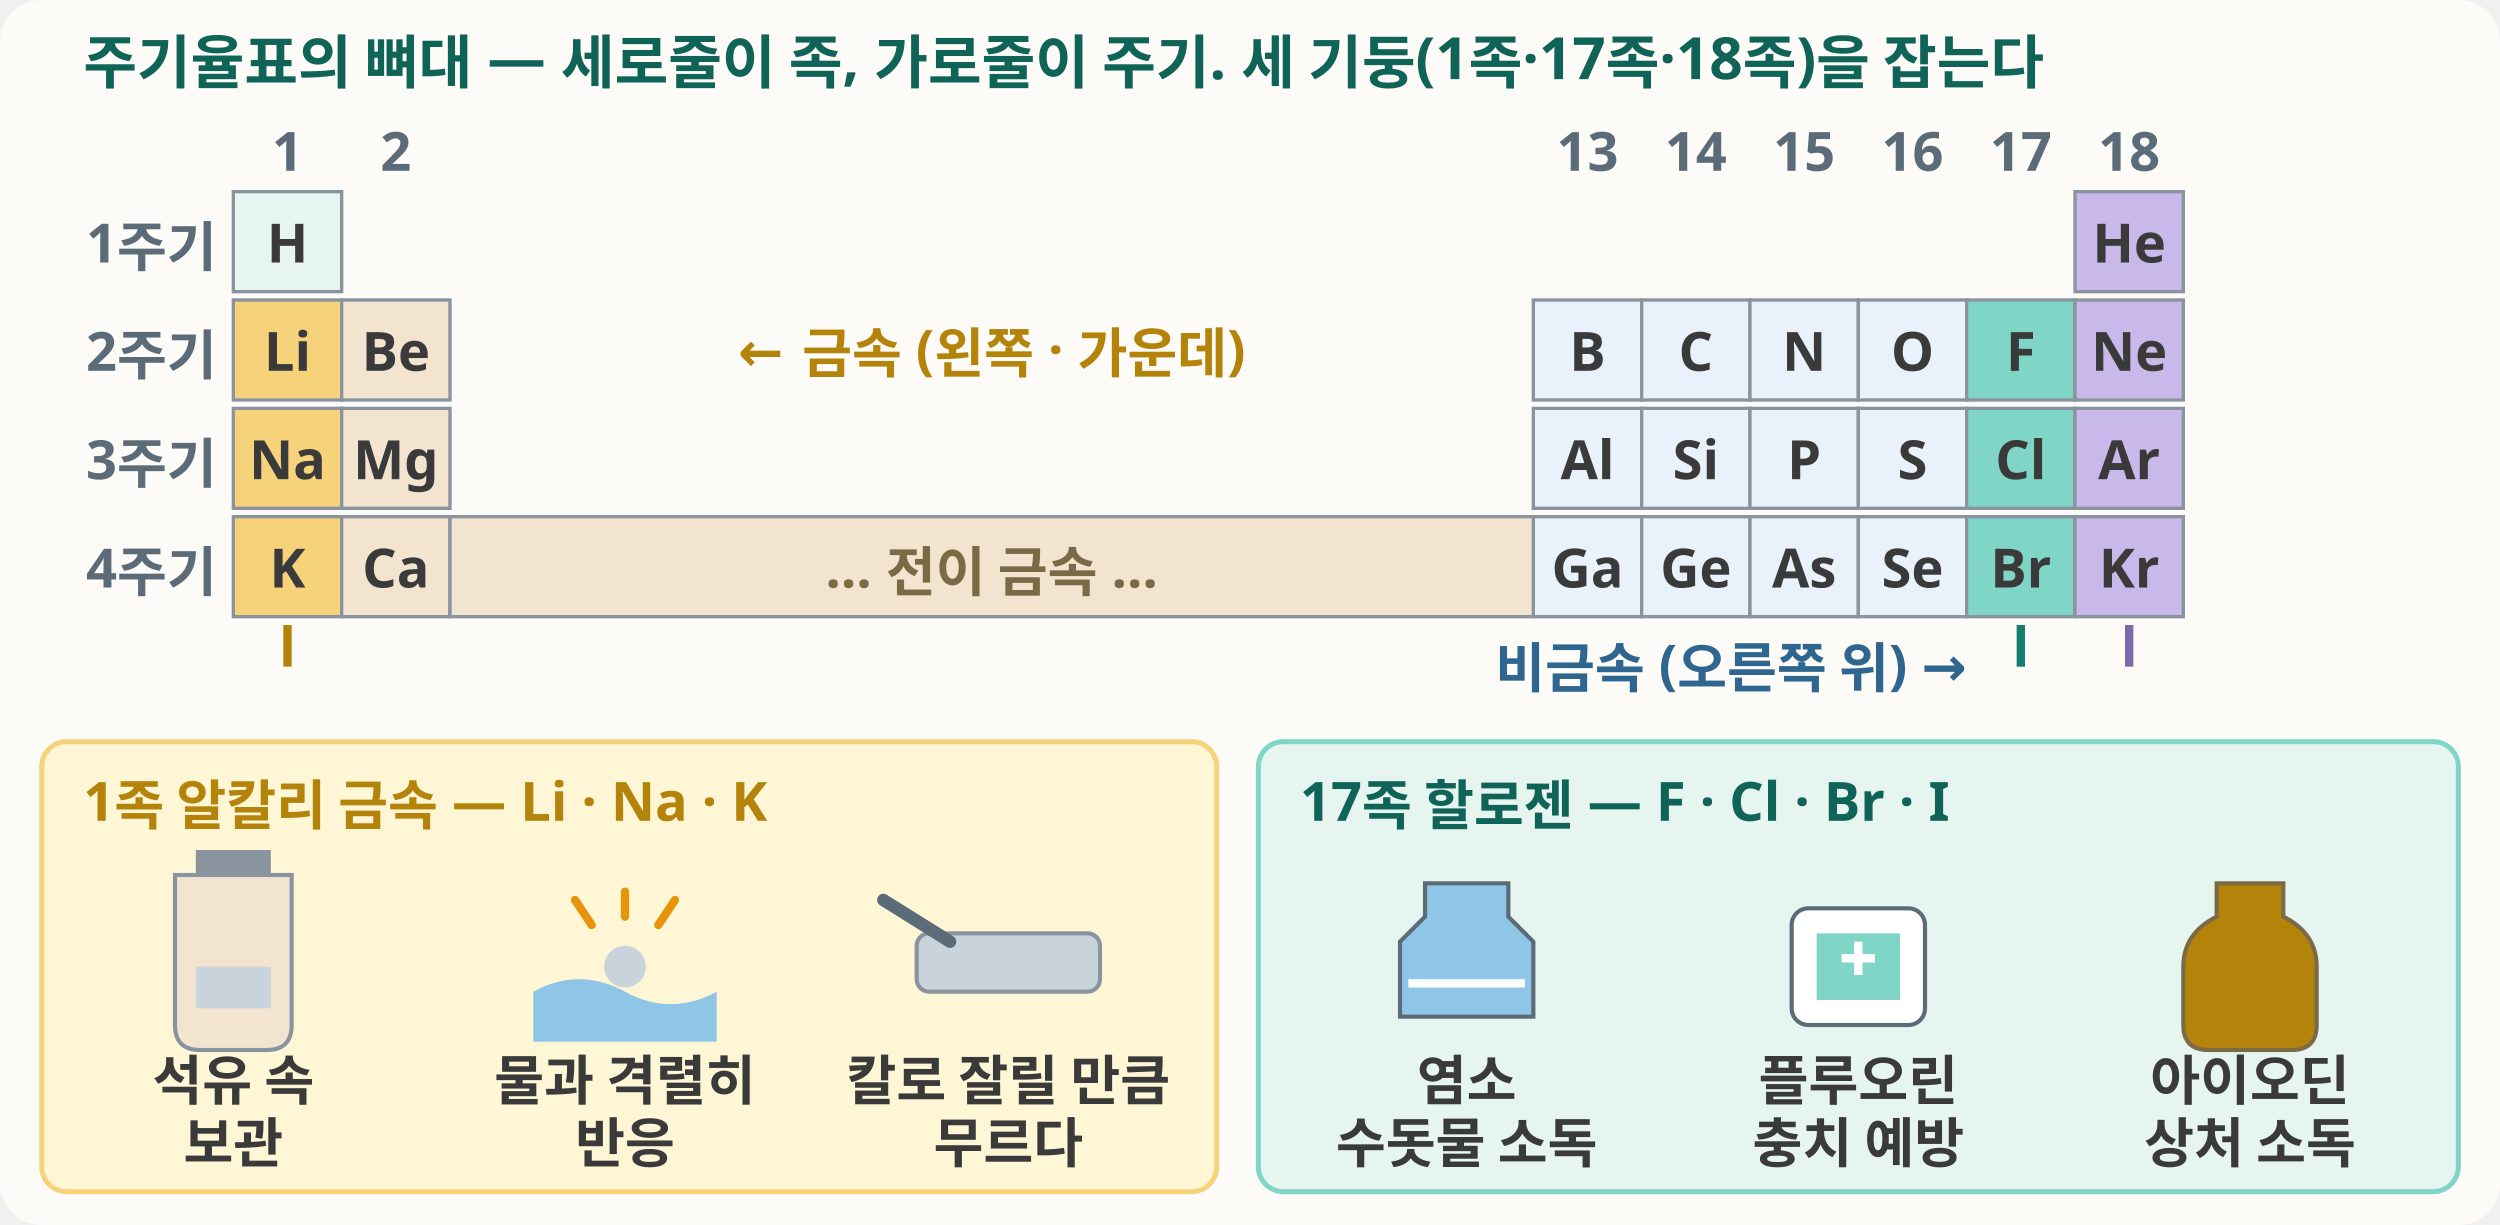
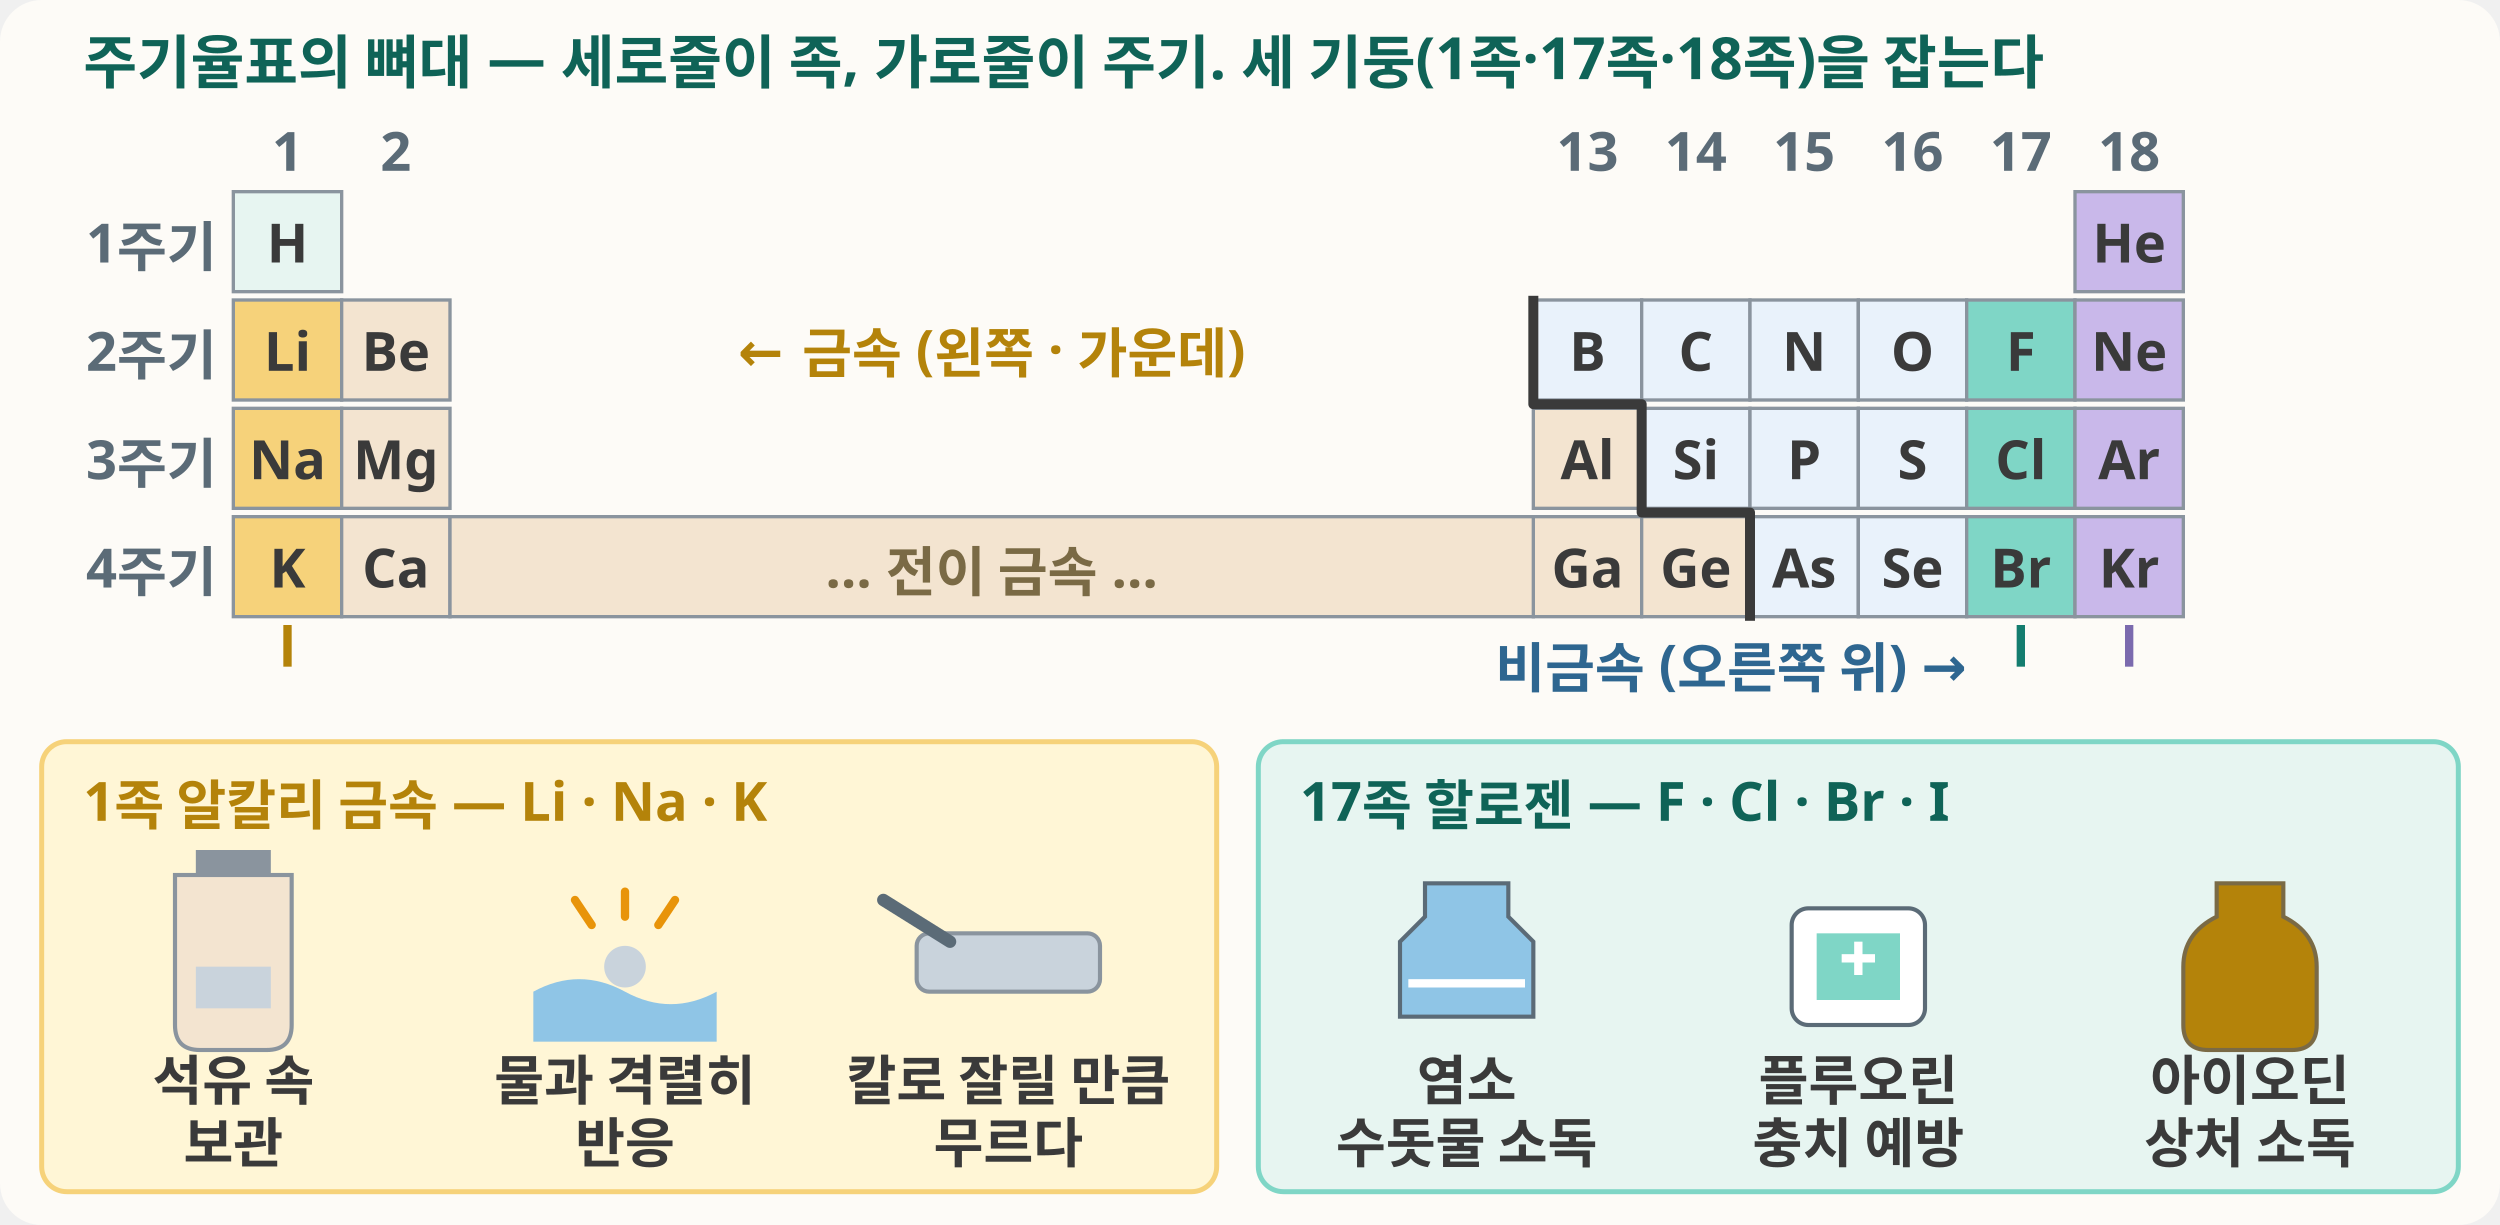
<svg width="600" height="294" viewBox="0 0 600 294" font-family="PC Sans">
  <rect width="600" height="294" rx="10" fill="#FDFBF7" />
  <text x="20" y="20" font-size="14" font-weight="900" fill="#0F6357">주기율표의 뼈대 — 세로줄이 족, 가로줄이 주기. 세 기둥(1족·17족·18족)을 잡는다</text>
  <g transform="translate(56,46)">
    <g font-size="13" font-weight="800" fill="#5B6B77" text-anchor="middle">
      <text x="13" y="-5">1</text>
      <text x="39" y="-5">2</text>
      <text x="325" y="-5">13</text>
      <text x="351" y="-5">14</text>
      <text x="377" y="-5">15</text>
      <text x="403" y="-5">16</text>
      <text x="429" y="-5">17</text>
      <text x="455" y="-5">18</text>
    </g>
    <rect x="0" y="0" width="26" height="24" fill="#E7F5F1" stroke="#8A949E" stroke-width="0.8" />
    <text x="13" y="17" text-anchor="middle" font-size="13" font-weight="900" fill="#3A3A3A">H</text>
    <rect x="442" y="0" width="26" height="24" fill="#C9B8EA" stroke="#8A949E" stroke-width="0.8" />
    <text x="455" y="17" text-anchor="middle" font-size="13" font-weight="900" fill="#3A3A3A">He</text>
    <rect x="0" y="26" width="26" height="24" fill="#F6D27A" stroke="#8A949E" stroke-width="0.8" />
    <text x="13" y="43" text-anchor="middle" font-size="13" font-weight="900" fill="#3A3A3A">Li</text>
    <rect x="26" y="26" width="26" height="24" fill="#F3E4D0" stroke="#8A949E" stroke-width="0.8" />
    <text x="39" y="43" text-anchor="middle" font-size="13" font-weight="900" fill="#3A3A3A">Be</text>
    <rect x="312" y="26" width="26" height="24" fill="#E9F2FB" stroke="#8A949E" stroke-width="0.8" />
    <text x="325" y="43" text-anchor="middle" font-size="13" font-weight="900" fill="#3A3A3A">B</text>
    <rect x="338" y="26" width="26" height="24" fill="#E9F2FB" stroke="#8A949E" stroke-width="0.8" />
    <text x="351" y="43" text-anchor="middle" font-size="13" font-weight="900" fill="#3A3A3A">C</text>
    <rect x="364" y="26" width="26" height="24" fill="#E9F2FB" stroke="#8A949E" stroke-width="0.8" />
    <text x="377" y="43" text-anchor="middle" font-size="13" font-weight="900" fill="#3A3A3A">N</text>
    <rect x="390" y="26" width="26" height="24" fill="#E9F2FB" stroke="#8A949E" stroke-width="0.8" />
    <text x="403" y="43" text-anchor="middle" font-size="13" font-weight="900" fill="#3A3A3A">O</text>
    <rect x="416" y="26" width="26" height="24" fill="#7FD6C6" stroke="#8A949E" stroke-width="0.8" />
    <text x="429" y="43" text-anchor="middle" font-size="13" font-weight="900" fill="#3A3A3A">F</text>
    <rect x="442" y="26" width="26" height="24" fill="#C9B8EA" stroke="#8A949E" stroke-width="0.8" />
    <text x="455" y="43" text-anchor="middle" font-size="13" font-weight="900" fill="#3A3A3A">Ne</text>
    <rect x="0" y="52" width="26" height="24" fill="#F6D27A" stroke="#8A949E" stroke-width="0.8" />
    <text x="13" y="69" text-anchor="middle" font-size="13" font-weight="900" fill="#3A3A3A">Na</text>
    <rect x="26" y="52" width="26" height="24" fill="#F3E4D0" stroke="#8A949E" stroke-width="0.8" />
    <text x="39" y="69" text-anchor="middle" font-size="13" font-weight="900" fill="#3A3A3A">Mg</text>
-     <rect x="312" y="52" width="26" height="24" fill="#E9F2FB" stroke="#8A949E" stroke-width="0.8" />
+     <rect x="312" y="52" width="26" height="24" fill="#F3E4D0" stroke="#8A949E" stroke-width="0.8" />
    <text x="325" y="69" text-anchor="middle" font-size="13" font-weight="900" fill="#3A3A3A">Al</text>
    <rect x="338" y="52" width="26" height="24" fill="#E9F2FB" stroke="#8A949E" stroke-width="0.8" />
    <text x="351" y="69" text-anchor="middle" font-size="13" font-weight="900" fill="#3A3A3A">Si</text>
    <rect x="364" y="52" width="26" height="24" fill="#E9F2FB" stroke="#8A949E" stroke-width="0.8" />
    <text x="377" y="69" text-anchor="middle" font-size="13" font-weight="900" fill="#3A3A3A">P</text>
    <rect x="390" y="52" width="26" height="24" fill="#E9F2FB" stroke="#8A949E" stroke-width="0.8" />
    <text x="403" y="69" text-anchor="middle" font-size="13" font-weight="900" fill="#3A3A3A">S</text>
    <rect x="416" y="52" width="26" height="24" fill="#7FD6C6" stroke="#8A949E" stroke-width="0.8" />
    <text x="429" y="69" text-anchor="middle" font-size="13" font-weight="900" fill="#3A3A3A">Cl</text>
    <rect x="442" y="52" width="26" height="24" fill="#C9B8EA" stroke="#8A949E" stroke-width="0.8" />
    <text x="455" y="69" text-anchor="middle" font-size="13" font-weight="900" fill="#3A3A3A">Ar</text>
    <rect x="0" y="78" width="26" height="24" fill="#F6D27A" stroke="#8A949E" stroke-width="0.8" />
    <text x="13" y="95" text-anchor="middle" font-size="13" font-weight="900" fill="#3A3A3A">K</text>
    <rect x="26" y="78" width="26" height="24" fill="#F3E4D0" stroke="#8A949E" stroke-width="0.8" />
    <text x="39" y="95" text-anchor="middle" font-size="13" font-weight="900" fill="#3A3A3A">Ca</text>
-     <rect x="312" y="78" width="26" height="24" fill="#E9F2FB" stroke="#8A949E" stroke-width="0.8" />
+     <rect x="312" y="78" width="26" height="24" fill="#F3E4D0" stroke="#8A949E" stroke-width="0.8" />
    <text x="325" y="95" text-anchor="middle" font-size="13" font-weight="900" fill="#3A3A3A">Ga</text>
-     <rect x="338" y="78" width="26" height="24" fill="#E9F2FB" stroke="#8A949E" stroke-width="0.8" />
+     <rect x="338" y="78" width="26" height="24" fill="#F3E4D0" stroke="#8A949E" stroke-width="0.8" />
    <text x="351" y="95" text-anchor="middle" font-size="13" font-weight="900" fill="#3A3A3A">Ge</text>
    <rect x="364" y="78" width="26" height="24" fill="#E9F2FB" stroke="#8A949E" stroke-width="0.8" />
    <text x="377" y="95" text-anchor="middle" font-size="13" font-weight="900" fill="#3A3A3A">As</text>
    <rect x="390" y="78" width="26" height="24" fill="#E9F2FB" stroke="#8A949E" stroke-width="0.8" />
    <text x="403" y="95" text-anchor="middle" font-size="13" font-weight="900" fill="#3A3A3A">Se</text>
    <rect x="416" y="78" width="26" height="24" fill="#7FD6C6" stroke="#8A949E" stroke-width="0.8" />
    <text x="429" y="95" text-anchor="middle" font-size="13" font-weight="900" fill="#3A3A3A">Br</text>
    <rect x="442" y="78" width="26" height="24" fill="#C9B8EA" stroke="#8A949E" stroke-width="0.8" />
    <text x="455" y="95" text-anchor="middle" font-size="13" font-weight="900" fill="#3A3A3A">Kr</text>
    <rect x="52" y="78" width="260" height="24" fill="#F3E4D0" stroke="#8A949E" stroke-width="0.8" />
    <text x="182" y="95" text-anchor="middle" font-size="13" font-weight="800" fill="#7A6A45">… 전이 금속 …</text>
+     <path d="M312,25 V51 H338 V77 H364 V103" fill="none" stroke="#3A3A3A" stroke-width="2.4" stroke-linejoin="round" />
    <g font-size="13" font-weight="800" fill="#5B6B77" text-anchor="end">
      <text x="-4" y="17">1주기</text>
      <text x="-4" y="43">2주기</text>
      <text x="-4" y="69">3주기</text>
      <text x="-4" y="95">4주기</text>
    </g>
    <text x="182" y="43" text-anchor="middle" font-size="13" font-weight="900" fill="#B4830A">← 금속 (왼쪽 · 가운데)</text>
    <text x="416" y="119" text-anchor="end" font-size="13" font-weight="900" fill="#2E6690">비금속 (오른쪽 위) →</text>
    <path d="M13,104 v10" stroke="#B4830A" stroke-width="2" />
    <path d="M429,104 v10" stroke="#147D6F" stroke-width="2" />
    <path d="M455,104 v10" stroke="#7B6AAE" stroke-width="2" />
  </g>
  <g transform="translate(10,178)">
    <rect width="282" height="108" rx="6" fill="#FFF6D6" stroke="#F6D27A" stroke-width="1.2" />
    <text x="10" y="19" font-size="13" font-weight="900" fill="#B4830A">1족 알칼리 금속 — Li · Na · K</text>
    <g transform="translate(46,54)">
      <path d="M-14,-22 h28 v36 q0,6 -6,6 h-16 q-6,0 -6,-6 z" fill="#F3E4D0" stroke="#8A949E" stroke-width="1" />
      <rect x="-9" y="-28" width="18" height="6" fill="#8A949E" />
      <rect x="-9" y="0" width="18" height="10" fill="#C9D3DC" />
    </g>
    <text x="46" y="86" text-anchor="middle" font-size="13" font-weight="800" fill="#3A3A3A">석유 속</text>
    <text x="46" y="101" text-anchor="middle" font-size="13" font-weight="800" fill="#3A3A3A">보관</text>
    <g transform="translate(140,56)">
      <path d="M-22,4 q11,-6 22,0 t22,0 v12 h-44 z" fill="#8FC5E6" />
      <circle cx="0" cy="-2" r="5" fill="#C9D3DC" />
      <g stroke="#E8940A" stroke-width="2" stroke-linecap="round">
        <line x1="-8" y1="-12" x2="-12" y2="-18" />
        <line x1="8" y1="-12" x2="12" y2="-18" />
        <line x1="0" y1="-14" x2="0" y2="-20" />
      </g>
    </g>
    <text x="140" y="86" text-anchor="middle" font-size="13" font-weight="800" fill="#3A3A3A">물과 격렬히</text>
    <text x="140" y="101" text-anchor="middle" font-size="13" font-weight="800" fill="#3A3A3A">반응</text>
    <g transform="translate(232,54)">
      <rect x="-22" y="-8" width="44" height="14" rx="3" fill="#C9D3DC" stroke="#8A949E" />
      <path d="M-30,-16 l16,10" stroke="#5B6B77" stroke-width="3" stroke-linecap="round" />
    </g>
    <text x="232" y="86" text-anchor="middle" font-size="13" font-weight="800" fill="#3A3A3A">칼로 잘릴 만큼</text>
    <text x="232" y="101" text-anchor="middle" font-size="13" font-weight="800" fill="#3A3A3A">무르다</text>
  </g>
  <g transform="translate(302,178)">
    <rect width="288" height="108" rx="6" fill="#E7F5F1" stroke="#7FD6C6" stroke-width="1.2" />
    <text x="10" y="19" font-size="13" font-weight="900" fill="#0F6357">17족 할로젠 — F · Cl · Br · I</text>
    <g transform="translate(50,54)">
      <path d="M-10,-20 h20 v8 l6,6 v18 h-32 v-18 l6,-6 z" fill="#8FC5E6" stroke="#5B6B77" stroke-width="1" />
      <path d="M-14,4 h28" stroke="#FFFFFF" stroke-width="2" />
    </g>
    <text x="50" y="86" text-anchor="middle" font-size="13" font-weight="800" fill="#3A3A3A">염소</text>
    <text x="50" y="101" text-anchor="middle" font-size="13" font-weight="800" fill="#3A3A3A">수돗물 소독</text>
    <g transform="translate(144,54)">
      <rect x="-16" y="-14" width="32" height="28" rx="4" fill="#FFFFFF" stroke="#5B6B77" stroke-width="1" />
      <rect x="-10" y="-8" width="20" height="16" fill="#7FD6C6" />
      <path d="M-4,-2 h8 M0,-6 v8" stroke="#FFFFFF" stroke-width="2" />
    </g>
    <text x="144" y="86" text-anchor="middle" font-size="13" font-weight="800" fill="#3A3A3A">플루오린</text>
    <text x="144" y="101" text-anchor="middle" font-size="13" font-weight="800" fill="#3A3A3A">충치 예방</text>
    <g transform="translate(238,54)">
      <path d="M-8,-20 h16 v8 q8,4 8,12 v14 q0,6 -6,6 h-20 q-6,0 -6,-6 v-14 q0,-8 8,-12 z" fill="#B4830A" stroke="#7A6A45" stroke-width="1" />
    </g>
    <text x="238" y="86" text-anchor="middle" font-size="13" font-weight="800" fill="#3A3A3A">아이오딘</text>
    <text x="238" y="101" text-anchor="middle" font-size="13" font-weight="800" fill="#3A3A3A">상처 소독</text>
  </g>
</svg>
